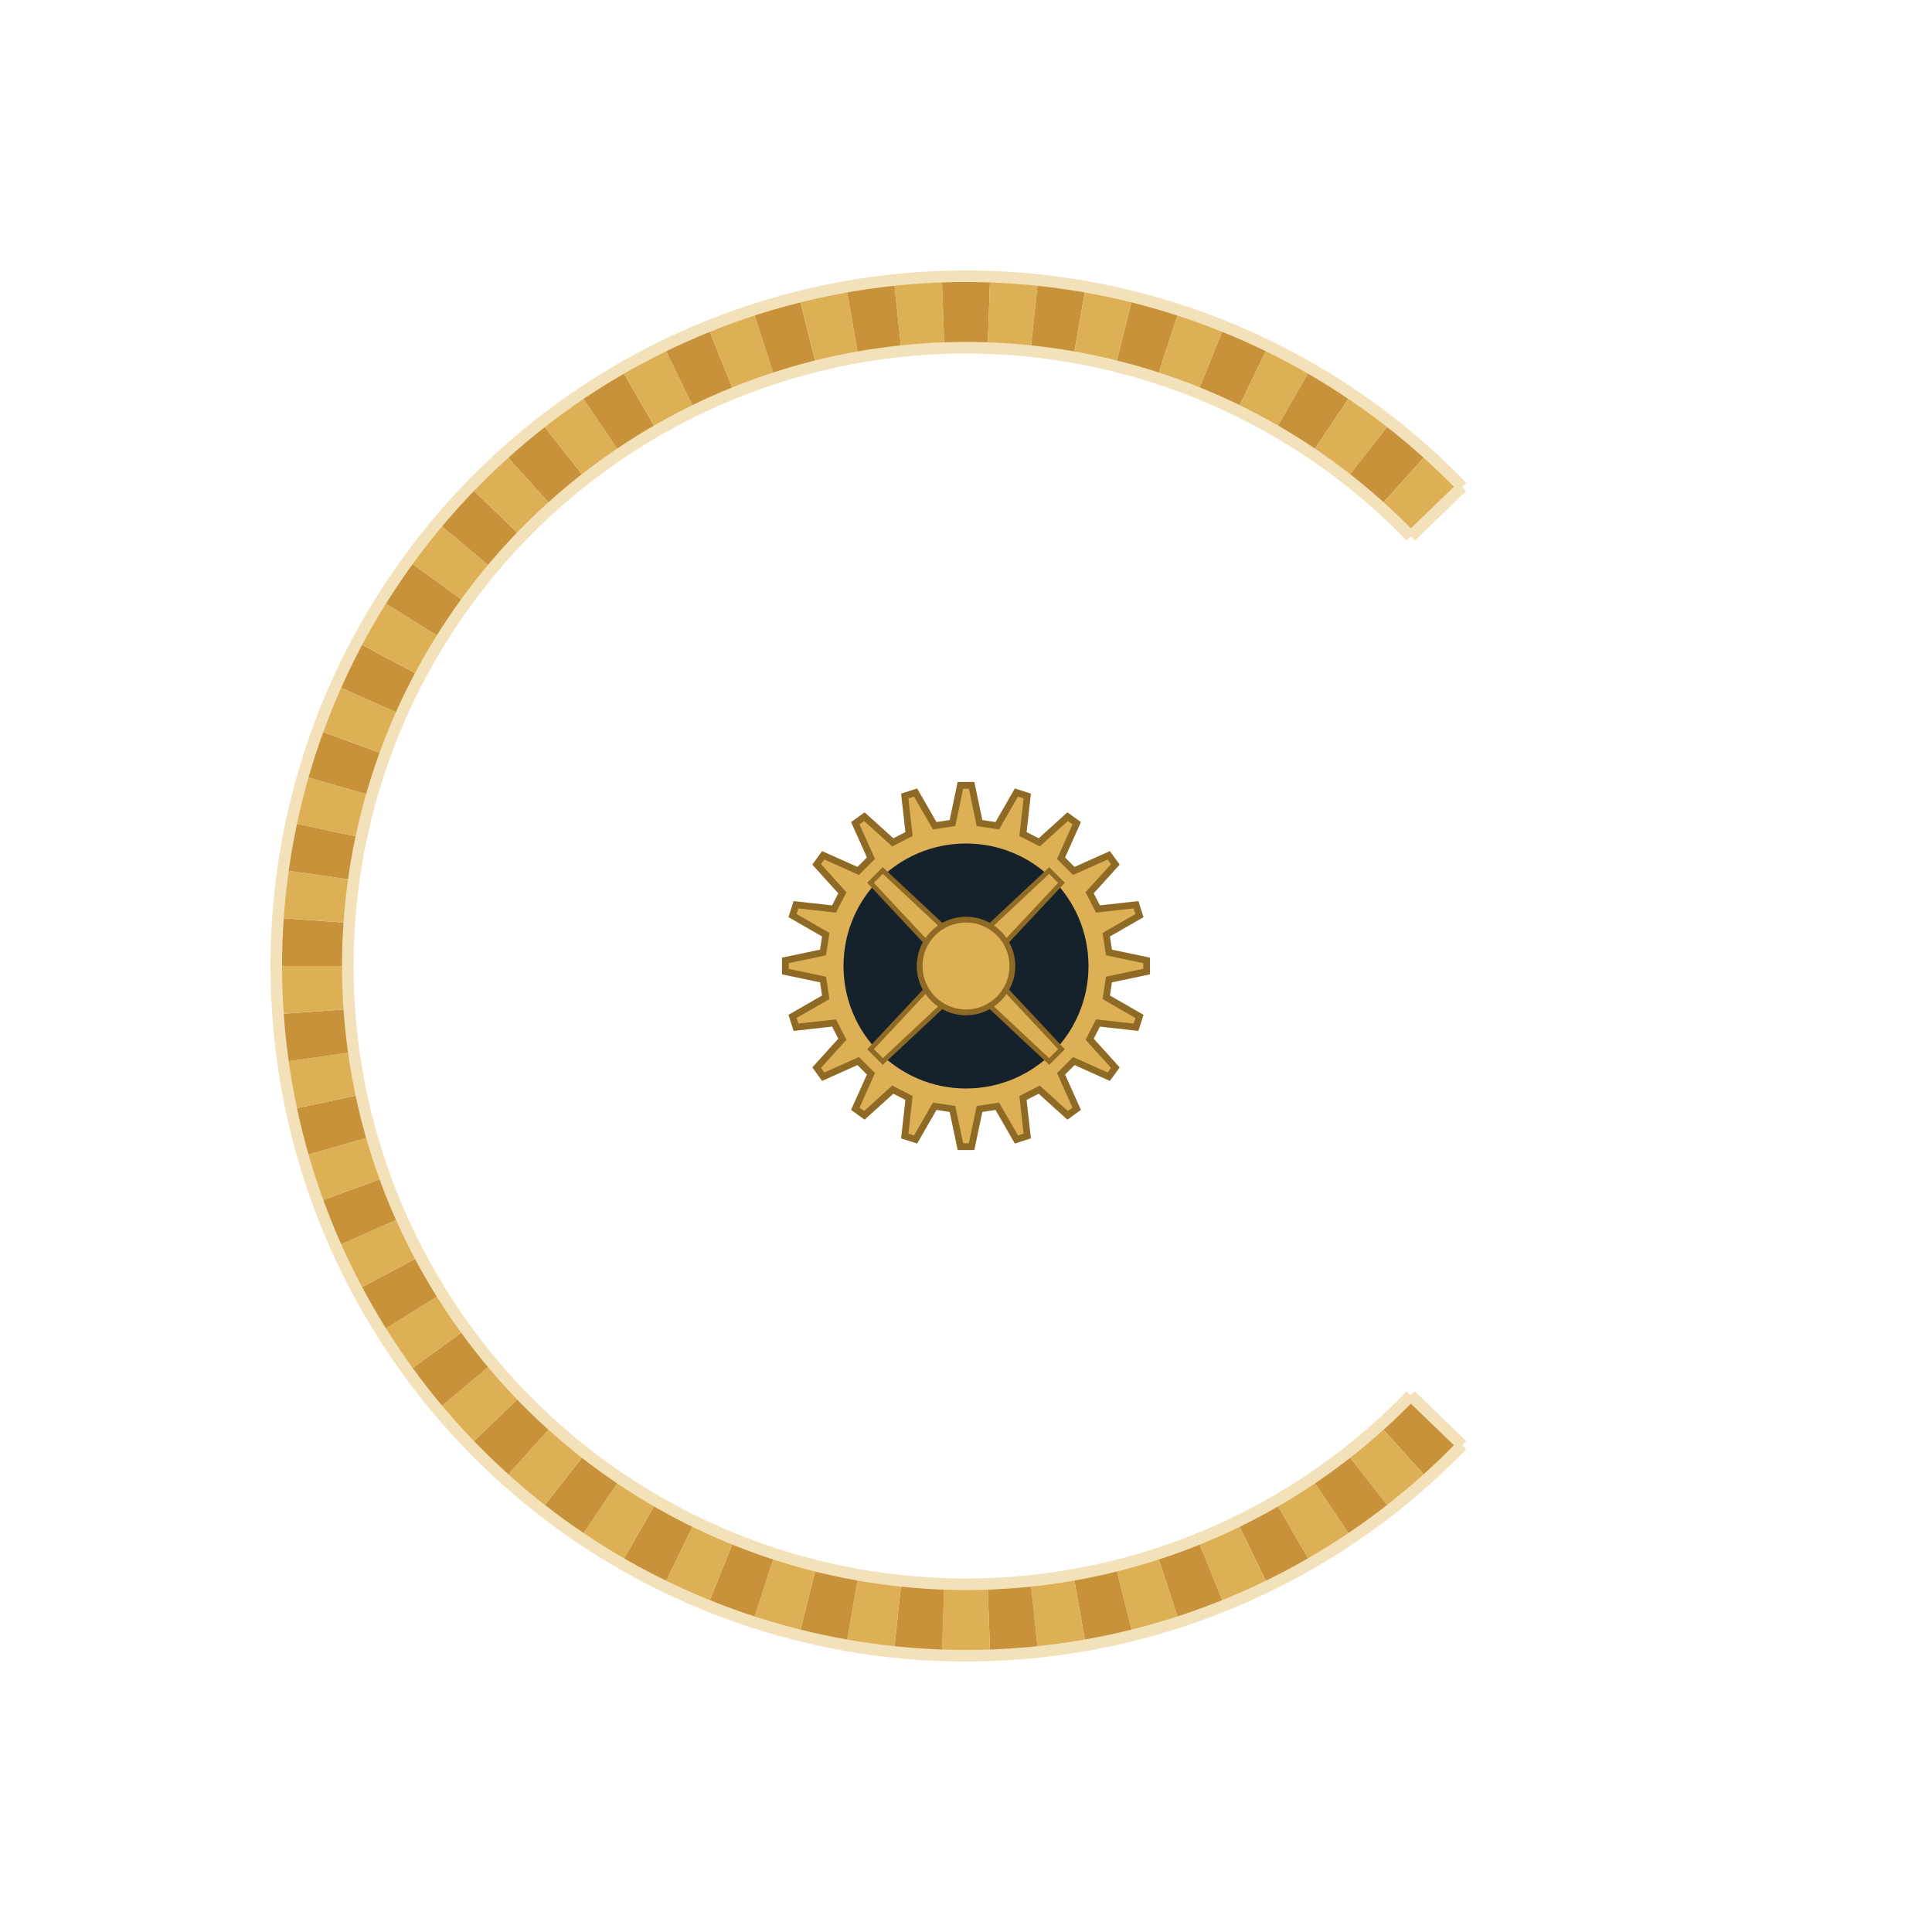
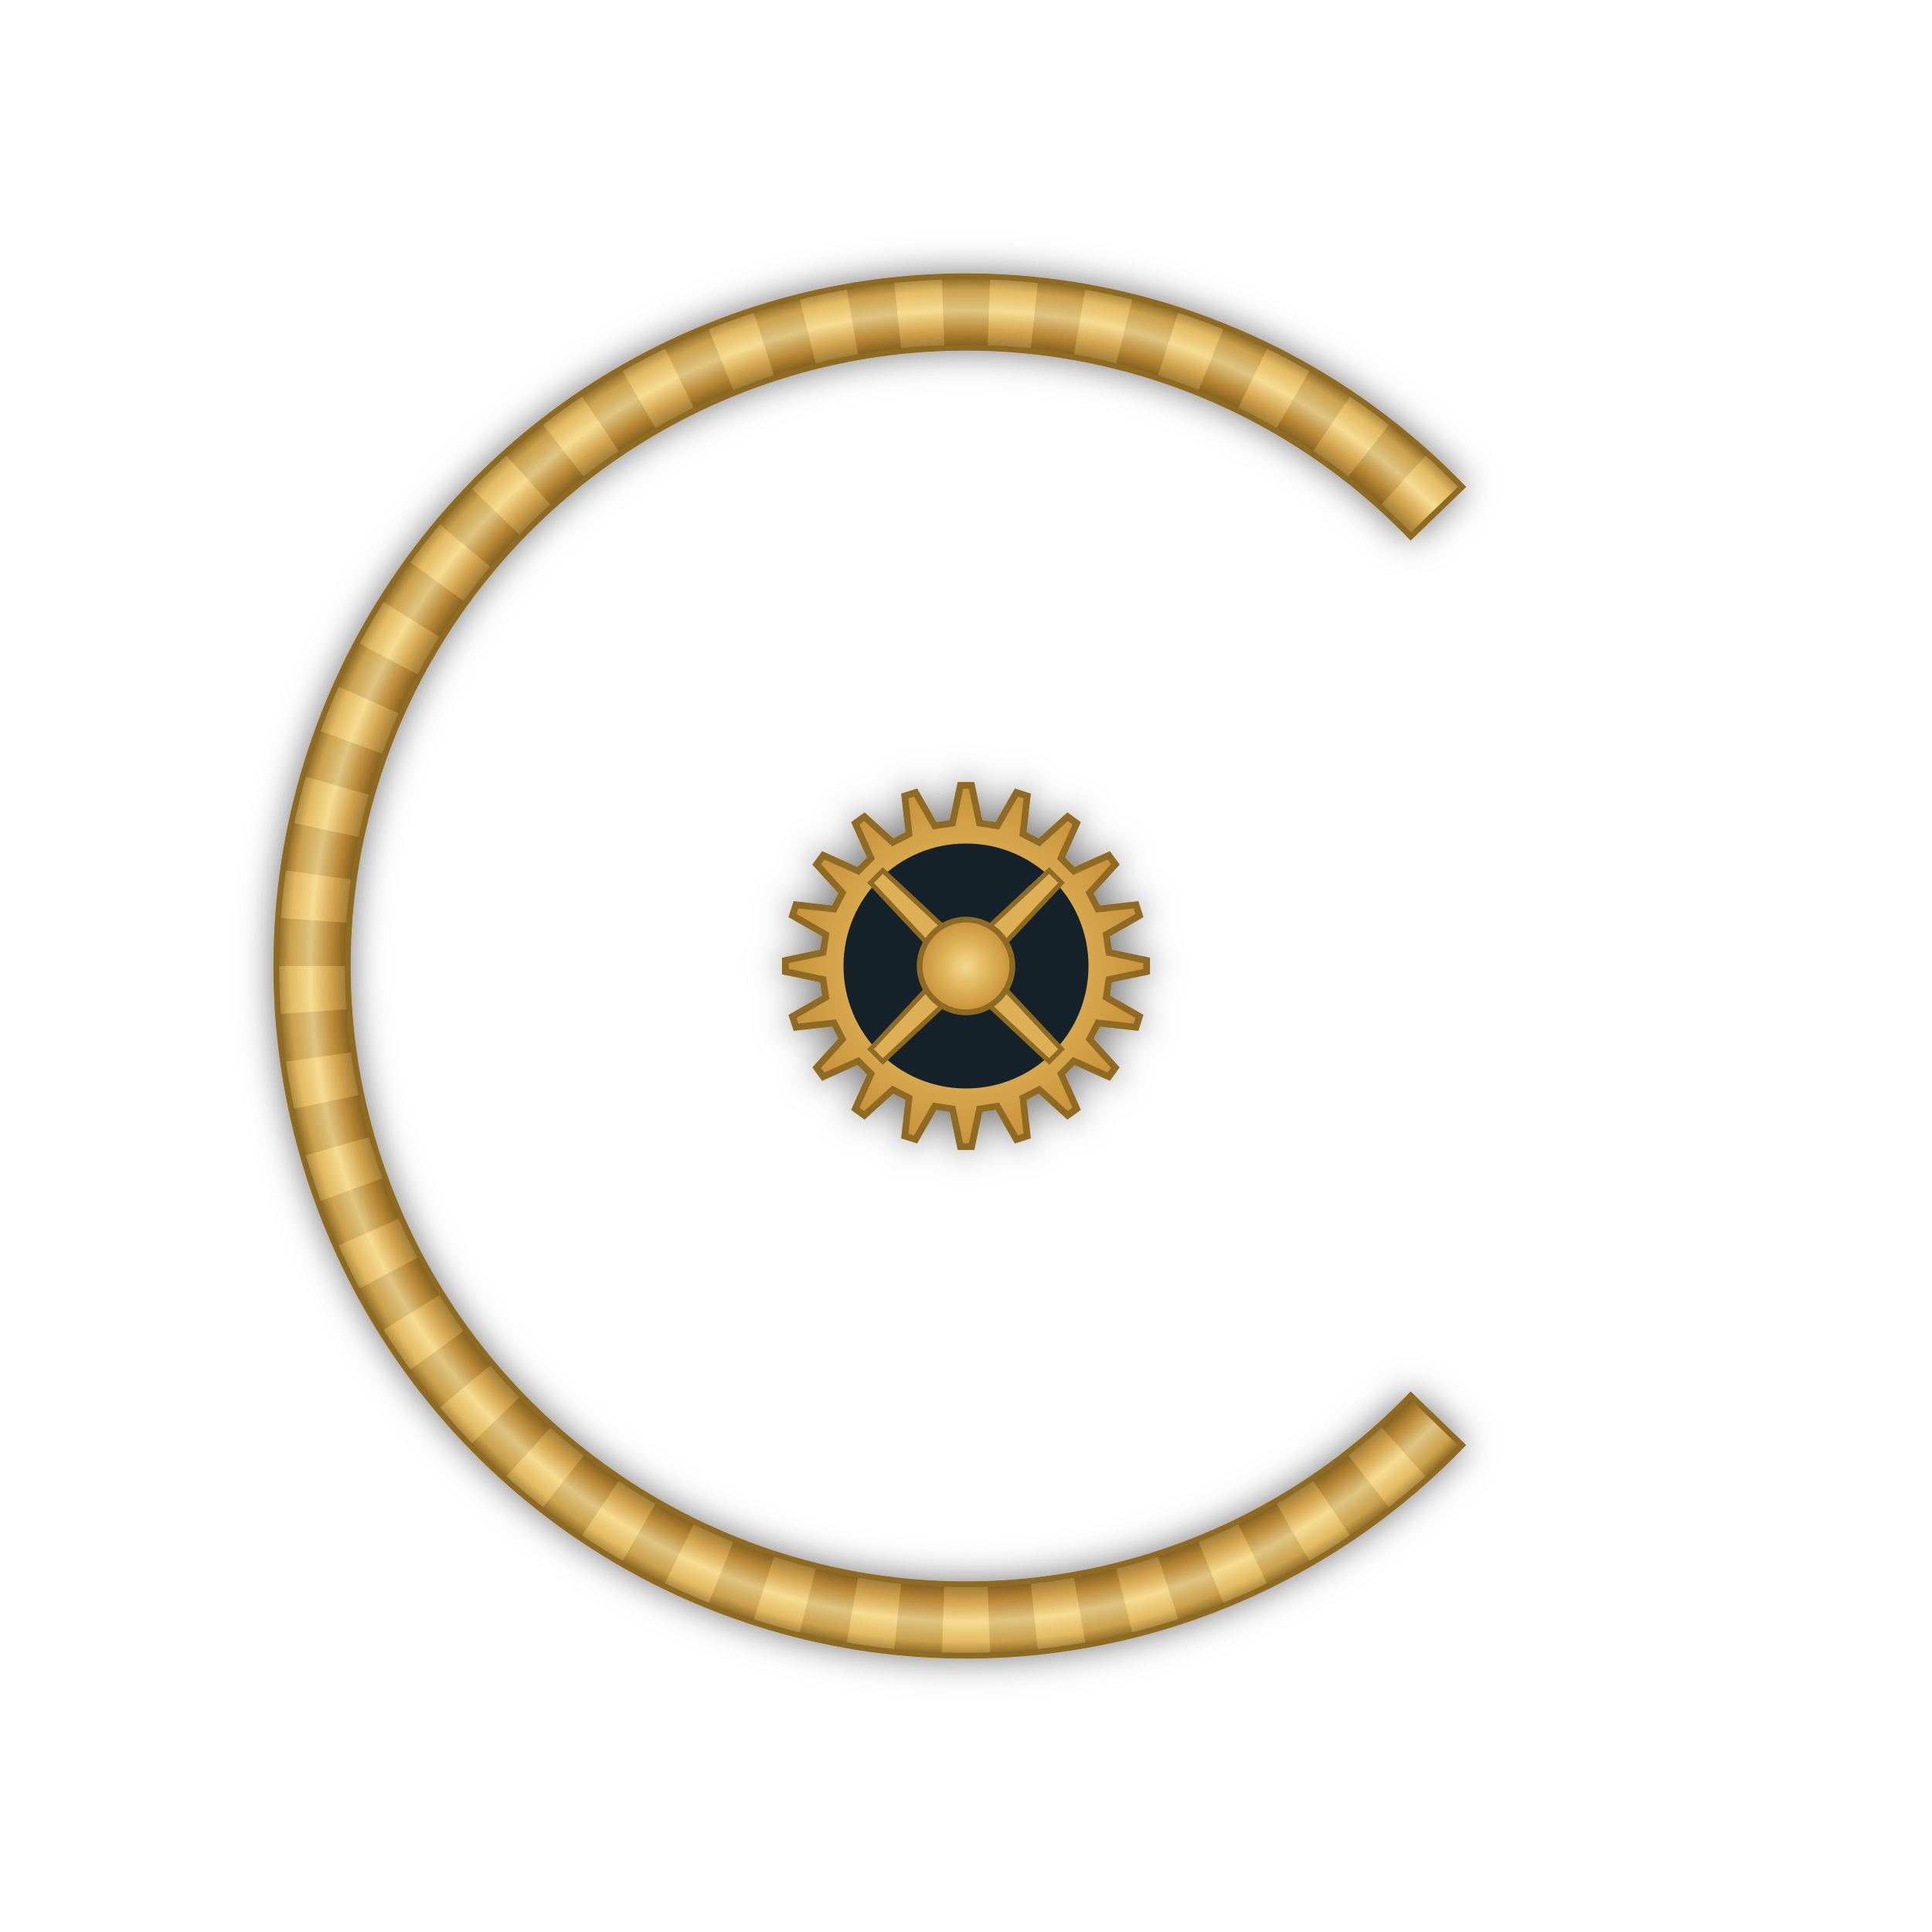
<svg xmlns="http://www.w3.org/2000/svg" viewBox="0 0 100 100">
-   <path d="M75.68 74.8A35.7 35.7 0 0 1 73.89 76.53L71.41 73.78A32 32 0 0 0 73.02 72.23Z" fill="#C8923A" />
-   <path d="M73.89 76.53A35.7 35.7 0 0 1 71.98 78.13L69.7 75.22A32 32 0 0 0 71.41 73.78Z" fill="#DDB055" />
-   <path d="M71.98 78.13A35.7 35.7 0 0 1 69.96 79.6L67.89 76.53A32 32 0 0 0 69.7 75.22Z" fill="#C8923A" />
-   <path d="M69.96 79.6A35.7 35.7 0 0 1 67.85 80.92L66 77.71A32 32 0 0 0 67.89 76.53Z" fill="#DDB055" />
-   <path d="M67.85 80.92A35.7 35.7 0 0 1 65.65 82.09L64.03 78.76A32 32 0 0 0 66 77.71Z" fill="#C8923A" />
-   <path d="M65.65 82.09A35.7 35.7 0 0 1 63.37 83.1L61.99 79.67A32 32 0 0 0 64.03 78.76Z" fill="#DDB055" />
-   <path d="M63.37 83.1A35.7 35.7 0 0 1 61.03 83.95L59.89 80.43A32 32 0 0 0 61.99 79.67Z" fill="#C8923A" />
-   <path d="M61.03 83.95A35.7 35.7 0 0 1 58.64 84.64L57.74 81.05A32 32 0 0 0 59.89 80.43Z" fill="#DDB055" />
-   <path d="M58.64 84.64A35.7 35.7 0 0 1 56.2 85.16L55.56 81.51A32 32 0 0 0 57.74 81.05Z" fill="#C8923A" />
-   <path d="M56.2 85.16A35.7 35.7 0 0 1 53.73 85.5L53.34 81.82A32 32 0 0 0 55.56 81.51Z" fill="#DDB055" />
-   <path d="M53.73 85.5A35.7 35.7 0 0 1 51.25 85.68L51.12 81.98A32 32 0 0 0 53.34 81.82Z" fill="#C8923A" />
-   <path d="M51.25 85.68A35.7 35.7 0 0 1 48.75 85.68L48.88 81.98A32 32 0 0 0 51.12 81.98Z" fill="#DDB055" />
-   <path d="M48.75 85.68A35.7 35.7 0 0 1 46.27 85.5L46.66 81.82A32 32 0 0 0 48.88 81.98Z" fill="#C8923A" />
-   <path d="M46.27 85.5A35.7 35.7 0 0 1 43.8 85.16L44.44 81.51A32 32 0 0 0 46.66 81.82Z" fill="#DDB055" />
-   <path d="M43.8 85.16A35.7 35.7 0 0 1 41.36 84.64L42.26 81.05A32 32 0 0 0 44.44 81.51Z" fill="#C8923A" />
-   <path d="M41.36 84.64A35.7 35.7 0 0 1 38.97 83.95L40.11 80.43A32 32 0 0 0 42.26 81.05Z" fill="#DDB055" />
-   <path d="M38.97 83.95A35.7 35.7 0 0 1 36.63 83.1L38.01 79.67A32 32 0 0 0 40.11 80.43Z" fill="#C8923A" />
-   <path d="M36.63 83.1A35.7 35.7 0 0 1 34.35 82.09L35.97 78.76A32 32 0 0 0 38.01 79.67Z" fill="#DDB055" />
-   <path d="M34.35 82.09A35.7 35.7 0 0 1 32.15 80.92L34 77.71A32 32 0 0 0 35.97 78.76Z" fill="#C8923A" />
-   <path d="M32.15 80.92A35.7 35.7 0 0 1 30.04 79.6L32.11 76.53A32 32 0 0 0 34 77.71Z" fill="#DDB055" />
-   <path d="M30.04 79.6A35.7 35.7 0 0 1 28.02 78.13L30.3 75.22A32 32 0 0 0 32.11 76.53Z" fill="#C8923A" />
-   <path d="M28.02 78.13A35.7 35.7 0 0 1 26.11 76.53L28.59 73.78A32 32 0 0 0 30.3 75.22Z" fill="#DDB055" />
-   <path d="M26.11 76.53A35.7 35.7 0 0 1 24.32 74.8L26.98 72.23A32 32 0 0 0 28.59 73.78Z" fill="#C8923A" />
-   <path d="M24.32 74.8A35.7 35.7 0 0 1 22.65 72.95L25.49 70.57A32 32 0 0 0 26.98 72.23Z" fill="#DDB055" />
-   <path d="M22.65 72.95A35.7 35.7 0 0 1 21.12 70.98L24.11 68.81A32 32 0 0 0 25.49 70.57Z" fill="#C8923A" />
-   <path d="M21.12 70.98A35.7 35.7 0 0 1 19.72 68.92L22.86 66.96A32 32 0 0 0 24.11 68.81Z" fill="#DDB055" />
-   <path d="M19.72 68.92A35.7 35.7 0 0 1 18.48 66.76L21.75 65.02A32 32 0 0 0 22.86 66.96Z" fill="#C8923A" />
-   <path d="M18.48 66.76A35.7 35.7 0 0 1 17.39 64.52L20.77 63.02A32 32 0 0 0 21.75 65.02Z" fill="#DDB055" />
-   <path d="M17.39 64.52A35.7 35.7 0 0 1 16.45 62.21L19.93 60.94A32 32 0 0 0 20.77 63.02Z" fill="#C8923A" />
-   <path d="M16.45 62.21A35.7 35.7 0 0 1 15.68 59.84L19.24 58.82A32 32 0 0 0 19.93 60.94Z" fill="#DDB055" />
-   <path d="M15.68 59.84A35.7 35.7 0 0 1 15.08 57.42L18.7 56.65A32 32 0 0 0 19.24 58.82Z" fill="#C8923A" />
-   <path d="M15.08 57.42A35.7 35.7 0 0 1 14.65 54.97L18.31 54.45A32 32 0 0 0 18.7 56.65Z" fill="#DDB055" />
-   <path d="M14.65 54.97A35.7 35.7 0 0 1 14.39 52.49L18.08 52.23A32 32 0 0 0 18.31 54.45Z" fill="#C8923A" />
-   <path d="M14.39 52.49A35.7 35.7 0 0 1 14.3 50L18 50A32 32 0 0 0 18.08 52.23Z" fill="#DDB055" />
-   <path d="M14.3 50A35.7 35.7 0 0 1 14.39 47.51L18.08 47.77A32 32 0 0 0 18 50Z" fill="#C8923A" />
-   <path d="M14.39 47.51A35.7 35.7 0 0 1 14.65 45.03L18.31 45.55A32 32 0 0 0 18.08 47.77Z" fill="#DDB055" />
-   <path d="M14.65 45.03A35.7 35.7 0 0 1 15.08 42.58L18.7 43.35A32 32 0 0 0 18.31 45.55Z" fill="#C8923A" />
-   <path d="M15.08 42.58A35.7 35.7 0 0 1 15.68 40.16L19.24 41.18A32 32 0 0 0 18.7 43.35Z" fill="#DDB055" />
-   <path d="M15.68 40.16A35.7 35.7 0 0 1 16.45 37.79L19.93 39.06A32 32 0 0 0 19.24 41.18Z" fill="#C8923A" />
-   <path d="M16.45 37.79A35.7 35.7 0 0 1 17.39 35.48L20.77 36.98A32 32 0 0 0 19.93 39.06Z" fill="#DDB055" />
-   <path d="M17.39 35.48A35.7 35.7 0 0 1 18.48 33.24L21.75 34.98A32 32 0 0 0 20.77 36.98Z" fill="#C8923A" />
-   <path d="M18.48 33.24A35.7 35.7 0 0 1 19.72 31.08L22.86 33.04A32 32 0 0 0 21.75 34.98Z" fill="#DDB055" />
-   <path d="M19.72 31.08A35.7 35.7 0 0 1 21.12 29.02L24.11 31.19A32 32 0 0 0 22.86 33.04Z" fill="#C8923A" />
-   <path d="M21.12 29.02A35.7 35.7 0 0 1 22.65 27.05L25.49 29.43A32 32 0 0 0 24.11 31.19Z" fill="#DDB055" />
-   <path d="M22.65 27.05A35.7 35.7 0 0 1 24.32 25.2L26.98 27.77A32 32 0 0 0 25.49 29.43Z" fill="#C8923A" />
-   <path d="M24.32 25.2A35.7 35.7 0 0 1 26.11 23.47L28.59 26.22A32 32 0 0 0 26.98 27.77Z" fill="#DDB055" />
-   <path d="M26.11 23.47A35.7 35.7 0 0 1 28.02 21.87L30.3 24.78A32 32 0 0 0 28.59 26.22Z" fill="#C8923A" />
-   <path d="M28.02 21.87A35.7 35.7 0 0 1 30.04 20.4L32.11 23.47A32 32 0 0 0 30.3 24.78Z" fill="#DDB055" />
-   <path d="M30.04 20.4A35.7 35.7 0 0 1 32.15 19.08L34 22.29A32 32 0 0 0 32.11 23.47Z" fill="#C8923A" />
-   <path d="M32.15 19.08A35.7 35.7 0 0 1 34.35 17.91L35.97 21.24A32 32 0 0 0 34 22.29Z" fill="#DDB055" />
-   <path d="M34.35 17.91A35.7 35.7 0 0 1 36.63 16.9L38.01 20.33A32 32 0 0 0 35.97 21.24Z" fill="#C8923A" />
-   <path d="M36.63 16.9A35.7 35.7 0 0 1 38.97 16.05L40.11 19.57A32 32 0 0 0 38.01 20.33Z" fill="#DDB055" />
-   <path d="M38.97 16.05A35.7 35.7 0 0 1 41.36 15.36L42.26 18.95A32 32 0 0 0 40.11 19.57Z" fill="#C8923A" />
-   <path d="M41.36 15.36A35.7 35.7 0 0 1 43.8 14.84L44.44 18.49A32 32 0 0 0 42.26 18.95Z" fill="#DDB055" />
-   <path d="M43.8 14.84A35.7 35.7 0 0 1 46.27 14.5L46.66 18.18A32 32 0 0 0 44.44 18.49Z" fill="#C8923A" />
-   <path d="M46.27 14.5A35.7 35.7 0 0 1 48.75 14.32L48.88 18.02A32 32 0 0 0 46.66 18.18Z" fill="#DDB055" />
-   <path d="M48.75 14.32A35.7 35.7 0 0 1 51.25 14.32L51.12 18.02A32 32 0 0 0 48.88 18.02Z" fill="#C8923A" />
-   <path d="M51.25 14.32A35.7 35.7 0 0 1 53.73 14.5L53.34 18.18A32 32 0 0 0 51.12 18.02Z" fill="#DDB055" />
-   <path d="M53.73 14.5A35.7 35.7 0 0 1 56.2 14.84L55.56 18.49A32 32 0 0 0 53.34 18.18Z" fill="#C8923A" />
-   <path d="M56.2 14.84A35.7 35.7 0 0 1 58.64 15.36L57.74 18.95A32 32 0 0 0 55.56 18.49Z" fill="#DDB055" />
-   <path d="M58.64 15.36A35.7 35.7 0 0 1 61.03 16.05L59.89 19.57A32 32 0 0 0 57.74 18.95Z" fill="#C8923A" />
-   <path d="M61.03 16.05A35.7 35.7 0 0 1 63.37 16.9L61.99 20.33A32 32 0 0 0 59.89 19.57Z" fill="#DDB055" />
-   <path d="M63.37 16.9A35.7 35.7 0 0 1 65.65 17.91L64.03 21.24A32 32 0 0 0 61.99 20.33Z" fill="#C8923A" />
-   <path d="M65.65 17.91A35.7 35.7 0 0 1 67.85 19.08L66 22.29A32 32 0 0 0 64.03 21.24Z" fill="#DDB055" />
-   <path d="M67.85 19.08A35.7 35.7 0 0 1 69.96 20.4L67.89 23.47A32 32 0 0 0 66 22.29Z" fill="#C8923A" />
-   <path d="M69.96 20.4A35.7 35.7 0 0 1 71.98 21.87L69.7 24.78A32 32 0 0 0 67.89 23.47Z" fill="#DDB055" />
-   <path d="M71.98 21.87A35.7 35.7 0 0 1 73.89 23.47L71.41 26.22A32 32 0 0 0 69.7 24.78Z" fill="#C8923A" />
-   <path d="M73.89 23.47A35.7 35.7 0 0 1 75.68 25.2L73.02 27.77A32 32 0 0 0 71.41 26.22Z" fill="#DDB055" />
-   <path d="M73.02 72.23A32 32 0 1 1 73.02 27.77" fill="none" stroke="#F3E1BA" stroke-width="0.6" />
-   <path d="M75.68 74.8A35.7 35.7 0 1 1 75.68 25.2" fill="none" stroke="#F3E1BA" stroke-width="0.6" />
-   <path d="M73.02 72.23L75.68 74.8" stroke="#F3E1BA" stroke-width=".6" />
-   <path d="M73.02 27.77L75.68 25.2" stroke="#F3E1BA" stroke-width=".6" />
-   <g transform="translate(50 50)">
-     <path d="M7.4 -0.7L9.35 -0.29L9.35 0.29L7.4 0.7L7.26 1.62L8.98 2.61L8.8 3.17L6.83 2.95L6.4 3.79L7.73 5.26L7.39 5.73L5.58 4.92L4.92 5.58L5.73 7.39L5.26 7.73L3.79 6.4L2.95 6.83L3.17 8.8L2.61 8.98L1.62 7.26L0.7 7.4L0.29 9.35L-0.29 9.35L-0.7 7.4L-1.62 7.26L-2.61 8.98L-3.17 8.8L-2.95 6.83L-3.79 6.4L-5.26 7.73L-5.73 7.39L-4.92 5.58L-5.58 4.92L-7.39 5.73L-7.73 5.26L-6.4 3.79L-6.83 2.95L-8.8 3.17L-8.98 2.61L-7.26 1.62L-7.4 0.7L-9.35 0.29L-9.35 -0.29L-7.4 -0.7L-7.26 -1.62L-8.98 -2.61L-8.8 -3.17L-6.83 -2.95L-6.4 -3.79L-7.73 -5.26L-7.39 -5.73L-5.58 -4.92L-4.92 -5.58L-5.73 -7.39L-5.26 -7.73L-3.79 -6.4L-2.95 -6.83L-3.17 -8.8L-2.61 -8.98L-1.62 -7.26L-0.7 -7.4L-0.29 -9.35L0.29 -9.35L0.7 -7.4L1.62 -7.26L2.61 -8.98L3.17 -8.8L2.95 -6.83L3.79 -6.4L5.26 -7.73L5.73 -7.39L4.92 -5.58L5.58 -4.92L7.39 -5.73L7.73 -5.26L6.4 -3.79L6.83 -2.95L8.8 -3.17L8.98 -2.61L7.26 -1.62Z" fill="#DDB055" stroke="#8F6A24" stroke-width=".35" />
-     <circle r="6.34" fill="#15222C" />
-     <path d="M-.6 -2L-.45 -6.54H.45L.6 -2Z" fill="#DDB055" stroke="#8F6A24" stroke-width=".25" transform="rotate(45)" />
-     <path d="M-.6 -2L-.45 -6.54H.45L.6 -2Z" fill="#DDB055" stroke="#8F6A24" stroke-width=".25" transform="rotate(135)" />
-     <path d="M-.6 -2L-.45 -6.54H.45L.6 -2Z" fill="#DDB055" stroke="#8F6A24" stroke-width=".25" transform="rotate(225)" />
-     <path d="M-.6 -2L-.45 -6.54H.45L.6 -2Z" fill="#DDB055" stroke="#8F6A24" stroke-width=".25" transform="rotate(315)" />
-     <circle r="2.4" fill="#DDB055" stroke="#8F6A24" stroke-width=".3" />
+   <defs>
+     <radialGradient id="gt0" gradientUnits="userSpaceOnUse" cx="50" cy="50" r="35.7">
+       <stop offset="0.9" stop-color="#8F6A24" />
+       <stop offset="0.92" stop-color="#C8923A" />
+       <stop offset="0.95" stop-color="#F4D98F" />
+       <stop offset="0.98" stop-color="#DDB055" />
+       <stop offset="1" stop-color="#8F6A24" />
+     </radialGradient>
+     <radialGradient id="gt1" gradientUnits="userSpaceOnUse" cx="50" cy="50" r="39.3">
+       <stop offset="0.91" stop-color="#8F6A24" />
+       <stop offset="0.93" stop-color="#C8923A" />
+       <stop offset="0.95" stop-color="#F4D98F" />
+       <stop offset="0.98" stop-color="#DDB055" />
+       <stop offset="1" stop-color="#8F6A24" />
+     </radialGradient>
+     <radialGradient id="gt2" gradientUnits="userSpaceOnUse" cx="50" cy="50" r="43">
+       <stop offset="0.91" stop-color="#8F6A24" />
+       <stop offset="0.93" stop-color="#C8923A" />
+       <stop offset="0.96" stop-color="#F4D98F" />
+       <stop offset="0.98" stop-color="#DDB055" />
+       <stop offset="1" stop-color="#8F6A24" />
+     </radialGradient>
+     <radialGradient id="gdial" gradientUnits="userSpaceOnUse" cx="50" cy="50" r="46">
+       <stop offset="0" stop-color="#2A3E50" />
+       <stop offset="0.7" stop-color="#1C2A34" />
+       <stop offset="1" stop-color="#0F1A22" />
+     </radialGradient>
+     <radialGradient id="ginner" gradientUnits="userSpaceOnUse" cx="50" cy="50" r="22">
+       <stop offset="0" stop-color="#1D2D3A" />
+       <stop offset="1" stop-color="#0C151C" />
+     </radialGradient>
+     <linearGradient id="gbez" x1="0" y1="0" x2="1" y2="1">
+       <stop offset="0" stop-color="#F4D98F" />
+       <stop offset="0.45" stop-color="#C8923A" />
+       <stop offset="1" stop-color="#5B4115" />
+     </linearGradient>
+     <radialGradient id="gchap" gradientUnits="userSpaceOnUse" cx="50" cy="50" r="26.5">
+       <stop offset="0.83" stop-color="#8F6A24" />
+       <stop offset="0.88" stop-color="#C8923A" />
+       <stop offset="0.94" stop-color="#F4D98F" />
+       <stop offset="1" stop-color="#8F6A24" />
+     </radialGradient>
+     <radialGradient id="gring" gradientUnits="userSpaceOnUse" cx="50" cy="50" r="19.86">
+       <stop offset="0.81" stop-color="#F4D98F" />
+       <stop offset="0.87" stop-color="#DDB055" />
+       <stop offset="0.94" stop-color="#C8923A" />
+       <stop offset="1" stop-color="#8F6A24" />
+     </radialGradient>
+     <radialGradient id="gw">
+       <stop offset="0" stop-color="#F4D98F" />
+       <stop offset="0.55" stop-color="#DDB055" />
+       <stop offset="1" stop-color="#C8923A" />
+     </radialGradient>
+     <linearGradient id="gbar" x1="0" y1="0" x2="0" y2="1">
+       <stop offset="0" stop-color="#8F6A24" />
+       <stop offset="0.3" stop-color="#DDB055" />
+       <stop offset="0.5" stop-color="#F4D98F" />
+       <stop offset="0.72" stop-color="#C8923A" />
+       <stop offset="1" stop-color="#8F6A24" />
+     </linearGradient>
+     <radialGradient id="gruby" cx=".38" cy=".35" r=".7">
+       <stop offset="0" stop-color="#F2958A" />
+       <stop offset="0.45" stop-color="#B3362C" />
+       <stop offset="1" stop-color="#661710" />
+     </radialGradient>
+     <radialGradient id="gscrew" cx=".4" cy=".35" r=".7">
+       <stop offset="0" stop-color="#F4D98F" />
+       <stop offset="1" stop-color="#C8923A" />
+     </radialGradient>
+     <linearGradient id="ggloss" x1="0" y1="0" x2="0" y2="1">
+       <stop offset="0" stop-color="#FFFFFF" stop-opacity="0.17" />
+       <stop offset="1" stop-color="#FFFFFF" stop-opacity="0" />
+     </linearGradient>
+     <clipPath id="cdial">
+       <circle cx="50" cy="50" r="45" />
+     </clipPath>
+     <filter id="sh" x="-30%" y="-30%" width="160%" height="160%">
+       <feGaussianBlur in="SourceAlpha" stdDeviation=".8" result="b" />
+       <feOffset in="b" dx=".3" dy=".55" result="o" />
+       <feComponentTransfer in="o" result="s">
+         <feFuncA type="linear" slope=".6" />
+       </feComponentTransfer>
+       <feMerge>
+         <feMergeNode in="s" />
+         <feMergeNode in="SourceGraphic" />
+       </feMerge>
+     </filter>
+     <filter id="ao" x="-30%" y="-30%" width="160%" height="160%">
+       <feGaussianBlur in="SourceAlpha" stdDeviation=".9" result="b" />
+       <feComponentTransfer in="b" result="s">
+         <feFuncA type="linear" slope=".55" />
+       </feComponentTransfer>
+       <feMerge>
+         <feMergeNode in="s" />
+         <feMergeNode in="SourceGraphic" />
+       </feMerge>
+     </filter>
+   </defs>
+   <g filter="url(#ao)">
+     <path d="M75.68 74.8A35.7 35.7 0 1 1 75.68 25.2L73.02 27.77A32 32 0 1 0 73.02 72.23Z" fill="url(#gt0)" />
+     <path d="M75.68 74.8A35.7 35.7 0 0 1 73.89 76.53L71.41 73.78A32 32 0 0 0 73.02 72.23Z" fill="#3A2808" opacity=".11" />
+     <path d="M73.89 76.53A35.7 35.7 0 0 1 71.98 78.13L69.7 75.22A32 32 0 0 0 71.41 73.78Z" fill="#FFE9A8" opacity=".16" />
+     <path d="M71.98 78.13A35.7 35.7 0 0 1 69.96 79.6L67.89 76.53A32 32 0 0 0 69.7 75.22Z" fill="#3A2808" opacity=".11" />
+     <path d="M69.96 79.6A35.7 35.7 0 0 1 67.85 80.92L66 77.71A32 32 0 0 0 67.89 76.53Z" fill="#FFE9A8" opacity=".16" />
+     <path d="M67.85 80.92A35.7 35.7 0 0 1 65.65 82.09L64.03 78.76A32 32 0 0 0 66 77.71Z" fill="#3A2808" opacity=".11" />
+     <path d="M65.65 82.09A35.7 35.7 0 0 1 63.37 83.1L61.99 79.67A32 32 0 0 0 64.03 78.76Z" fill="#FFE9A8" opacity=".16" />
+     <path d="M63.37 83.1A35.7 35.7 0 0 1 61.03 83.95L59.89 80.43A32 32 0 0 0 61.99 79.67Z" fill="#3A2808" opacity=".11" />
+     <path d="M61.03 83.95A35.7 35.7 0 0 1 58.64 84.64L57.74 81.05A32 32 0 0 0 59.89 80.43Z" fill="#FFE9A8" opacity=".16" />
+     <path d="M58.64 84.64A35.7 35.7 0 0 1 56.2 85.16L55.56 81.51A32 32 0 0 0 57.74 81.05Z" fill="#3A2808" opacity=".11" />
+     <path d="M56.2 85.16A35.7 35.7 0 0 1 53.73 85.5L53.34 81.82A32 32 0 0 0 55.56 81.51Z" fill="#FFE9A8" opacity=".16" />
+     <path d="M53.73 85.5A35.7 35.7 0 0 1 51.25 85.68L51.12 81.98A32 32 0 0 0 53.34 81.82Z" fill="#3A2808" opacity=".11" />
+     <path d="M51.25 85.68A35.7 35.7 0 0 1 48.75 85.68L48.88 81.98A32 32 0 0 0 51.12 81.98Z" fill="#FFE9A8" opacity=".16" />
+     <path d="M48.75 85.68A35.7 35.7 0 0 1 46.27 85.5L46.66 81.82A32 32 0 0 0 48.88 81.98Z" fill="#3A2808" opacity=".11" />
+     <path d="M46.27 85.5A35.7 35.7 0 0 1 43.8 85.16L44.44 81.51A32 32 0 0 0 46.66 81.82Z" fill="#FFE9A8" opacity=".16" />
+     <path d="M43.8 85.16A35.7 35.7 0 0 1 41.36 84.64L42.26 81.05A32 32 0 0 0 44.44 81.51Z" fill="#3A2808" opacity=".11" />
+     <path d="M41.36 84.64A35.7 35.7 0 0 1 38.97 83.95L40.11 80.43A32 32 0 0 0 42.26 81.05Z" fill="#FFE9A8" opacity=".16" />
+     <path d="M38.97 83.95A35.7 35.7 0 0 1 36.63 83.1L38.01 79.67A32 32 0 0 0 40.11 80.43Z" fill="#3A2808" opacity=".11" />
+     <path d="M36.63 83.1A35.7 35.7 0 0 1 34.35 82.09L35.97 78.76A32 32 0 0 0 38.01 79.67Z" fill="#FFE9A8" opacity=".16" />
+     <path d="M34.35 82.09A35.7 35.7 0 0 1 32.15 80.92L34 77.71A32 32 0 0 0 35.97 78.76Z" fill="#3A2808" opacity=".11" />
+     <path d="M32.15 80.92A35.7 35.7 0 0 1 30.04 79.6L32.11 76.53A32 32 0 0 0 34 77.71Z" fill="#FFE9A8" opacity=".16" />
+     <path d="M30.04 79.6A35.7 35.7 0 0 1 28.02 78.13L30.3 75.22A32 32 0 0 0 32.11 76.53Z" fill="#3A2808" opacity=".11" />
+     <path d="M28.02 78.13A35.7 35.7 0 0 1 26.11 76.53L28.59 73.78A32 32 0 0 0 30.3 75.22Z" fill="#FFE9A8" opacity=".16" />
+     <path d="M26.11 76.53A35.7 35.7 0 0 1 24.32 74.8L26.98 72.23A32 32 0 0 0 28.59 73.78Z" fill="#3A2808" opacity=".11" />
+     <path d="M24.32 74.8A35.7 35.7 0 0 1 22.65 72.95L25.49 70.57A32 32 0 0 0 26.98 72.23Z" fill="#FFE9A8" opacity=".16" />
+     <path d="M22.65 72.95A35.7 35.7 0 0 1 21.12 70.98L24.11 68.81A32 32 0 0 0 25.49 70.57Z" fill="#3A2808" opacity=".11" />
+     <path d="M21.12 70.98A35.7 35.7 0 0 1 19.72 68.92L22.86 66.96A32 32 0 0 0 24.11 68.81Z" fill="#FFE9A8" opacity=".16" />
+     <path d="M19.72 68.92A35.7 35.7 0 0 1 18.48 66.76L21.75 65.02A32 32 0 0 0 22.86 66.96Z" fill="#3A2808" opacity=".11" />
+     <path d="M18.48 66.76A35.7 35.7 0 0 1 17.39 64.52L20.77 63.02A32 32 0 0 0 21.75 65.02Z" fill="#FFE9A8" opacity=".16" />
+     <path d="M17.39 64.52A35.7 35.7 0 0 1 16.45 62.21L19.93 60.94A32 32 0 0 0 20.77 63.02Z" fill="#3A2808" opacity=".11" />
+     <path d="M16.45 62.21A35.7 35.7 0 0 1 15.68 59.84L19.24 58.82A32 32 0 0 0 19.93 60.94Z" fill="#FFE9A8" opacity=".16" />
+     <path d="M15.68 59.84A35.7 35.7 0 0 1 15.08 57.42L18.7 56.65A32 32 0 0 0 19.24 58.82Z" fill="#3A2808" opacity=".11" />
+     <path d="M15.08 57.42A35.7 35.7 0 0 1 14.65 54.97L18.31 54.45A32 32 0 0 0 18.7 56.65Z" fill="#FFE9A8" opacity=".16" />
+     <path d="M14.65 54.97A35.7 35.7 0 0 1 14.39 52.49L18.08 52.23A32 32 0 0 0 18.31 54.45Z" fill="#3A2808" opacity=".11" />
+     <path d="M14.39 52.49A35.7 35.7 0 0 1 14.3 50L18 50A32 32 0 0 0 18.08 52.23Z" fill="#FFE9A8" opacity=".16" />
+     <path d="M14.3 50A35.7 35.7 0 0 1 14.39 47.51L18.08 47.77A32 32 0 0 0 18 50Z" fill="#3A2808" opacity=".11" />
+     <path d="M14.39 47.51A35.7 35.7 0 0 1 14.65 45.03L18.31 45.55A32 32 0 0 0 18.08 47.77Z" fill="#FFE9A8" opacity=".16" />
+     <path d="M14.65 45.03A35.7 35.7 0 0 1 15.08 42.58L18.7 43.35A32 32 0 0 0 18.31 45.55Z" fill="#3A2808" opacity=".11" />
+     <path d="M15.08 42.58A35.7 35.7 0 0 1 15.68 40.16L19.24 41.18A32 32 0 0 0 18.7 43.35Z" fill="#FFE9A8" opacity=".16" />
+     <path d="M15.68 40.16A35.7 35.7 0 0 1 16.45 37.79L19.93 39.06A32 32 0 0 0 19.24 41.18Z" fill="#3A2808" opacity=".11" />
+     <path d="M16.45 37.79A35.7 35.7 0 0 1 17.39 35.48L20.77 36.98A32 32 0 0 0 19.93 39.06Z" fill="#FFE9A8" opacity=".16" />
+     <path d="M17.39 35.48A35.7 35.7 0 0 1 18.48 33.24L21.75 34.98A32 32 0 0 0 20.77 36.98Z" fill="#3A2808" opacity=".11" />
+     <path d="M18.48 33.24A35.7 35.7 0 0 1 19.72 31.08L22.86 33.04A32 32 0 0 0 21.75 34.98Z" fill="#FFE9A8" opacity=".16" />
+     <path d="M19.72 31.08A35.7 35.7 0 0 1 21.12 29.02L24.11 31.19A32 32 0 0 0 22.86 33.04Z" fill="#3A2808" opacity=".11" />
+     <path d="M21.12 29.02A35.7 35.7 0 0 1 22.65 27.05L25.49 29.43A32 32 0 0 0 24.11 31.19Z" fill="#FFE9A8" opacity=".16" />
+     <path d="M22.65 27.05A35.7 35.7 0 0 1 24.32 25.2L26.98 27.77A32 32 0 0 0 25.49 29.43Z" fill="#3A2808" opacity=".11" />
+     <path d="M24.32 25.2A35.7 35.7 0 0 1 26.11 23.47L28.59 26.22A32 32 0 0 0 26.98 27.77Z" fill="#FFE9A8" opacity=".16" />
+     <path d="M26.11 23.47A35.7 35.7 0 0 1 28.02 21.87L30.3 24.78A32 32 0 0 0 28.59 26.22Z" fill="#3A2808" opacity=".11" />
+     <path d="M28.02 21.87A35.7 35.7 0 0 1 30.04 20.4L32.11 23.47A32 32 0 0 0 30.3 24.78Z" fill="#FFE9A8" opacity=".16" />
+     <path d="M30.04 20.4A35.7 35.7 0 0 1 32.15 19.08L34 22.29A32 32 0 0 0 32.11 23.47Z" fill="#3A2808" opacity=".11" />
+     <path d="M32.15 19.08A35.7 35.7 0 0 1 34.35 17.91L35.97 21.24A32 32 0 0 0 34 22.29Z" fill="#FFE9A8" opacity=".16" />
+     <path d="M34.35 17.91A35.7 35.7 0 0 1 36.63 16.9L38.01 20.33A32 32 0 0 0 35.97 21.24Z" fill="#3A2808" opacity=".11" />
+     <path d="M36.63 16.9A35.7 35.7 0 0 1 38.97 16.05L40.11 19.57A32 32 0 0 0 38.01 20.33Z" fill="#FFE9A8" opacity=".16" />
+     <path d="M38.97 16.05A35.7 35.7 0 0 1 41.36 15.36L42.26 18.95A32 32 0 0 0 40.11 19.57Z" fill="#3A2808" opacity=".11" />
+     <path d="M41.36 15.36A35.7 35.7 0 0 1 43.8 14.84L44.44 18.49A32 32 0 0 0 42.26 18.95Z" fill="#FFE9A8" opacity=".16" />
+     <path d="M43.8 14.84A35.7 35.7 0 0 1 46.27 14.5L46.66 18.18A32 32 0 0 0 44.44 18.49Z" fill="#3A2808" opacity=".11" />
+     <path d="M46.27 14.5A35.7 35.7 0 0 1 48.75 14.32L48.88 18.02A32 32 0 0 0 46.66 18.18Z" fill="#FFE9A8" opacity=".16" />
+     <path d="M48.75 14.32A35.7 35.7 0 0 1 51.25 14.32L51.12 18.02A32 32 0 0 0 48.88 18.02Z" fill="#3A2808" opacity=".11" />
+     <path d="M51.25 14.32A35.7 35.7 0 0 1 53.73 14.5L53.34 18.18A32 32 0 0 0 51.12 18.02Z" fill="#FFE9A8" opacity=".16" />
+     <path d="M53.73 14.5A35.7 35.7 0 0 1 56.2 14.84L55.56 18.49A32 32 0 0 0 53.34 18.18Z" fill="#3A2808" opacity=".11" />
+     <path d="M56.2 14.84A35.7 35.7 0 0 1 58.64 15.36L57.74 18.95A32 32 0 0 0 55.56 18.49Z" fill="#FFE9A8" opacity=".16" />
+     <path d="M58.64 15.36A35.7 35.7 0 0 1 61.03 16.05L59.89 19.57A32 32 0 0 0 57.74 18.95Z" fill="#3A2808" opacity=".11" />
+     <path d="M61.03 16.05A35.7 35.7 0 0 1 63.37 16.9L61.99 20.33A32 32 0 0 0 59.89 19.57Z" fill="#FFE9A8" opacity=".16" />
+     <path d="M63.37 16.9A35.7 35.7 0 0 1 65.65 17.91L64.03 21.24A32 32 0 0 0 61.99 20.33Z" fill="#3A2808" opacity=".11" />
+     <path d="M65.65 17.91A35.7 35.7 0 0 1 67.85 19.08L66 22.29A32 32 0 0 0 64.03 21.24Z" fill="#FFE9A8" opacity=".16" />
+     <path d="M67.85 19.08A35.7 35.7 0 0 1 69.96 20.4L67.89 23.47A32 32 0 0 0 66 22.29Z" fill="#3A2808" opacity=".11" />
+     <path d="M69.96 20.4A35.7 35.7 0 0 1 71.98 21.87L69.7 24.78A32 32 0 0 0 67.89 23.47Z" fill="#FFE9A8" opacity=".16" />
+     <path d="M71.98 21.87A35.7 35.7 0 0 1 73.89 23.47L71.41 26.22A32 32 0 0 0 69.7 24.78Z" fill="#3A2808" opacity=".11" />
+     <path d="M73.89 23.47A35.7 35.7 0 0 1 75.68 25.2L73.02 27.77A32 32 0 0 0 71.41 26.22Z" fill="#FFE9A8" opacity=".16" />
+     <path d="M75.68 74.8A35.7 35.7 0 1 1 75.68 25.2L73.02 27.77A32 32 0 1 0 73.02 72.23Z" fill="none" stroke="#8F6A24" stroke-width=".3" />
+     <g transform="translate(50 50)">
+       <path d="M7.4 -0.7L9.35 -0.29L9.35 0.29L7.4 0.7L7.26 1.62L8.98 2.61L8.8 3.17L6.83 2.95L6.4 3.79L7.73 5.26L7.39 5.73L5.58 4.92L4.92 5.58L5.73 7.39L5.26 7.73L3.79 6.4L2.95 6.83L3.17 8.8L2.61 8.98L1.62 7.26L0.7 7.4L0.29 9.35L-0.29 9.35L-0.7 7.4L-1.62 7.26L-2.61 8.98L-3.17 8.8L-2.95 6.83L-3.79 6.4L-5.26 7.73L-5.73 7.39L-4.92 5.58L-5.58 4.92L-7.39 5.73L-7.73 5.26L-6.4 3.79L-6.83 2.95L-8.8 3.17L-8.98 2.61L-7.26 1.62L-7.4 0.7L-9.35 0.29L-9.35 -0.29L-7.4 -0.7L-7.26 -1.62L-8.98 -2.61L-8.8 -3.17L-6.83 -2.95L-6.4 -3.79L-7.73 -5.26L-7.39 -5.73L-5.58 -4.92L-4.92 -5.58L-5.73 -7.39L-5.26 -7.73L-3.79 -6.4L-2.95 -6.83L-3.17 -8.8L-2.61 -8.98L-1.62 -7.26L-0.7 -7.4L-0.29 -9.35L0.29 -9.35L0.7 -7.4L1.62 -7.26L2.61 -8.98L3.17 -8.8L2.95 -6.83L3.79 -6.4L5.26 -7.73L5.73 -7.39L4.92 -5.58L5.58 -4.92L7.39 -5.73L7.73 -5.26L6.4 -3.79L6.83 -2.95L8.8 -3.17L8.98 -2.61L7.26 -1.62Z" fill="url(#gw)" stroke="#8F6A24" stroke-width=".35" />
+       <circle r="6.34" fill="#15222C" />
+       <path d="M-.6 -2L-.45 -6.54H.45L.6 -2Z" fill="#DDB055" stroke="#8F6A24" stroke-width=".25" transform="rotate(45)" />
+       <path d="M-.6 -2L-.45 -6.54H.45L.6 -2Z" fill="#DDB055" stroke="#8F6A24" stroke-width=".25" transform="rotate(135)" />
+       <path d="M-.6 -2L-.45 -6.54H.45L.6 -2Z" fill="#DDB055" stroke="#8F6A24" stroke-width=".25" transform="rotate(225)" />
+       <path d="M-.6 -2L-.45 -6.54H.45L.6 -2Z" fill="#DDB055" stroke="#8F6A24" stroke-width=".25" transform="rotate(315)" />
+       <circle r="2.4" fill="url(#gw)" stroke="#8F6A24" stroke-width=".3" />
+     </g>
  </g>
</svg>
